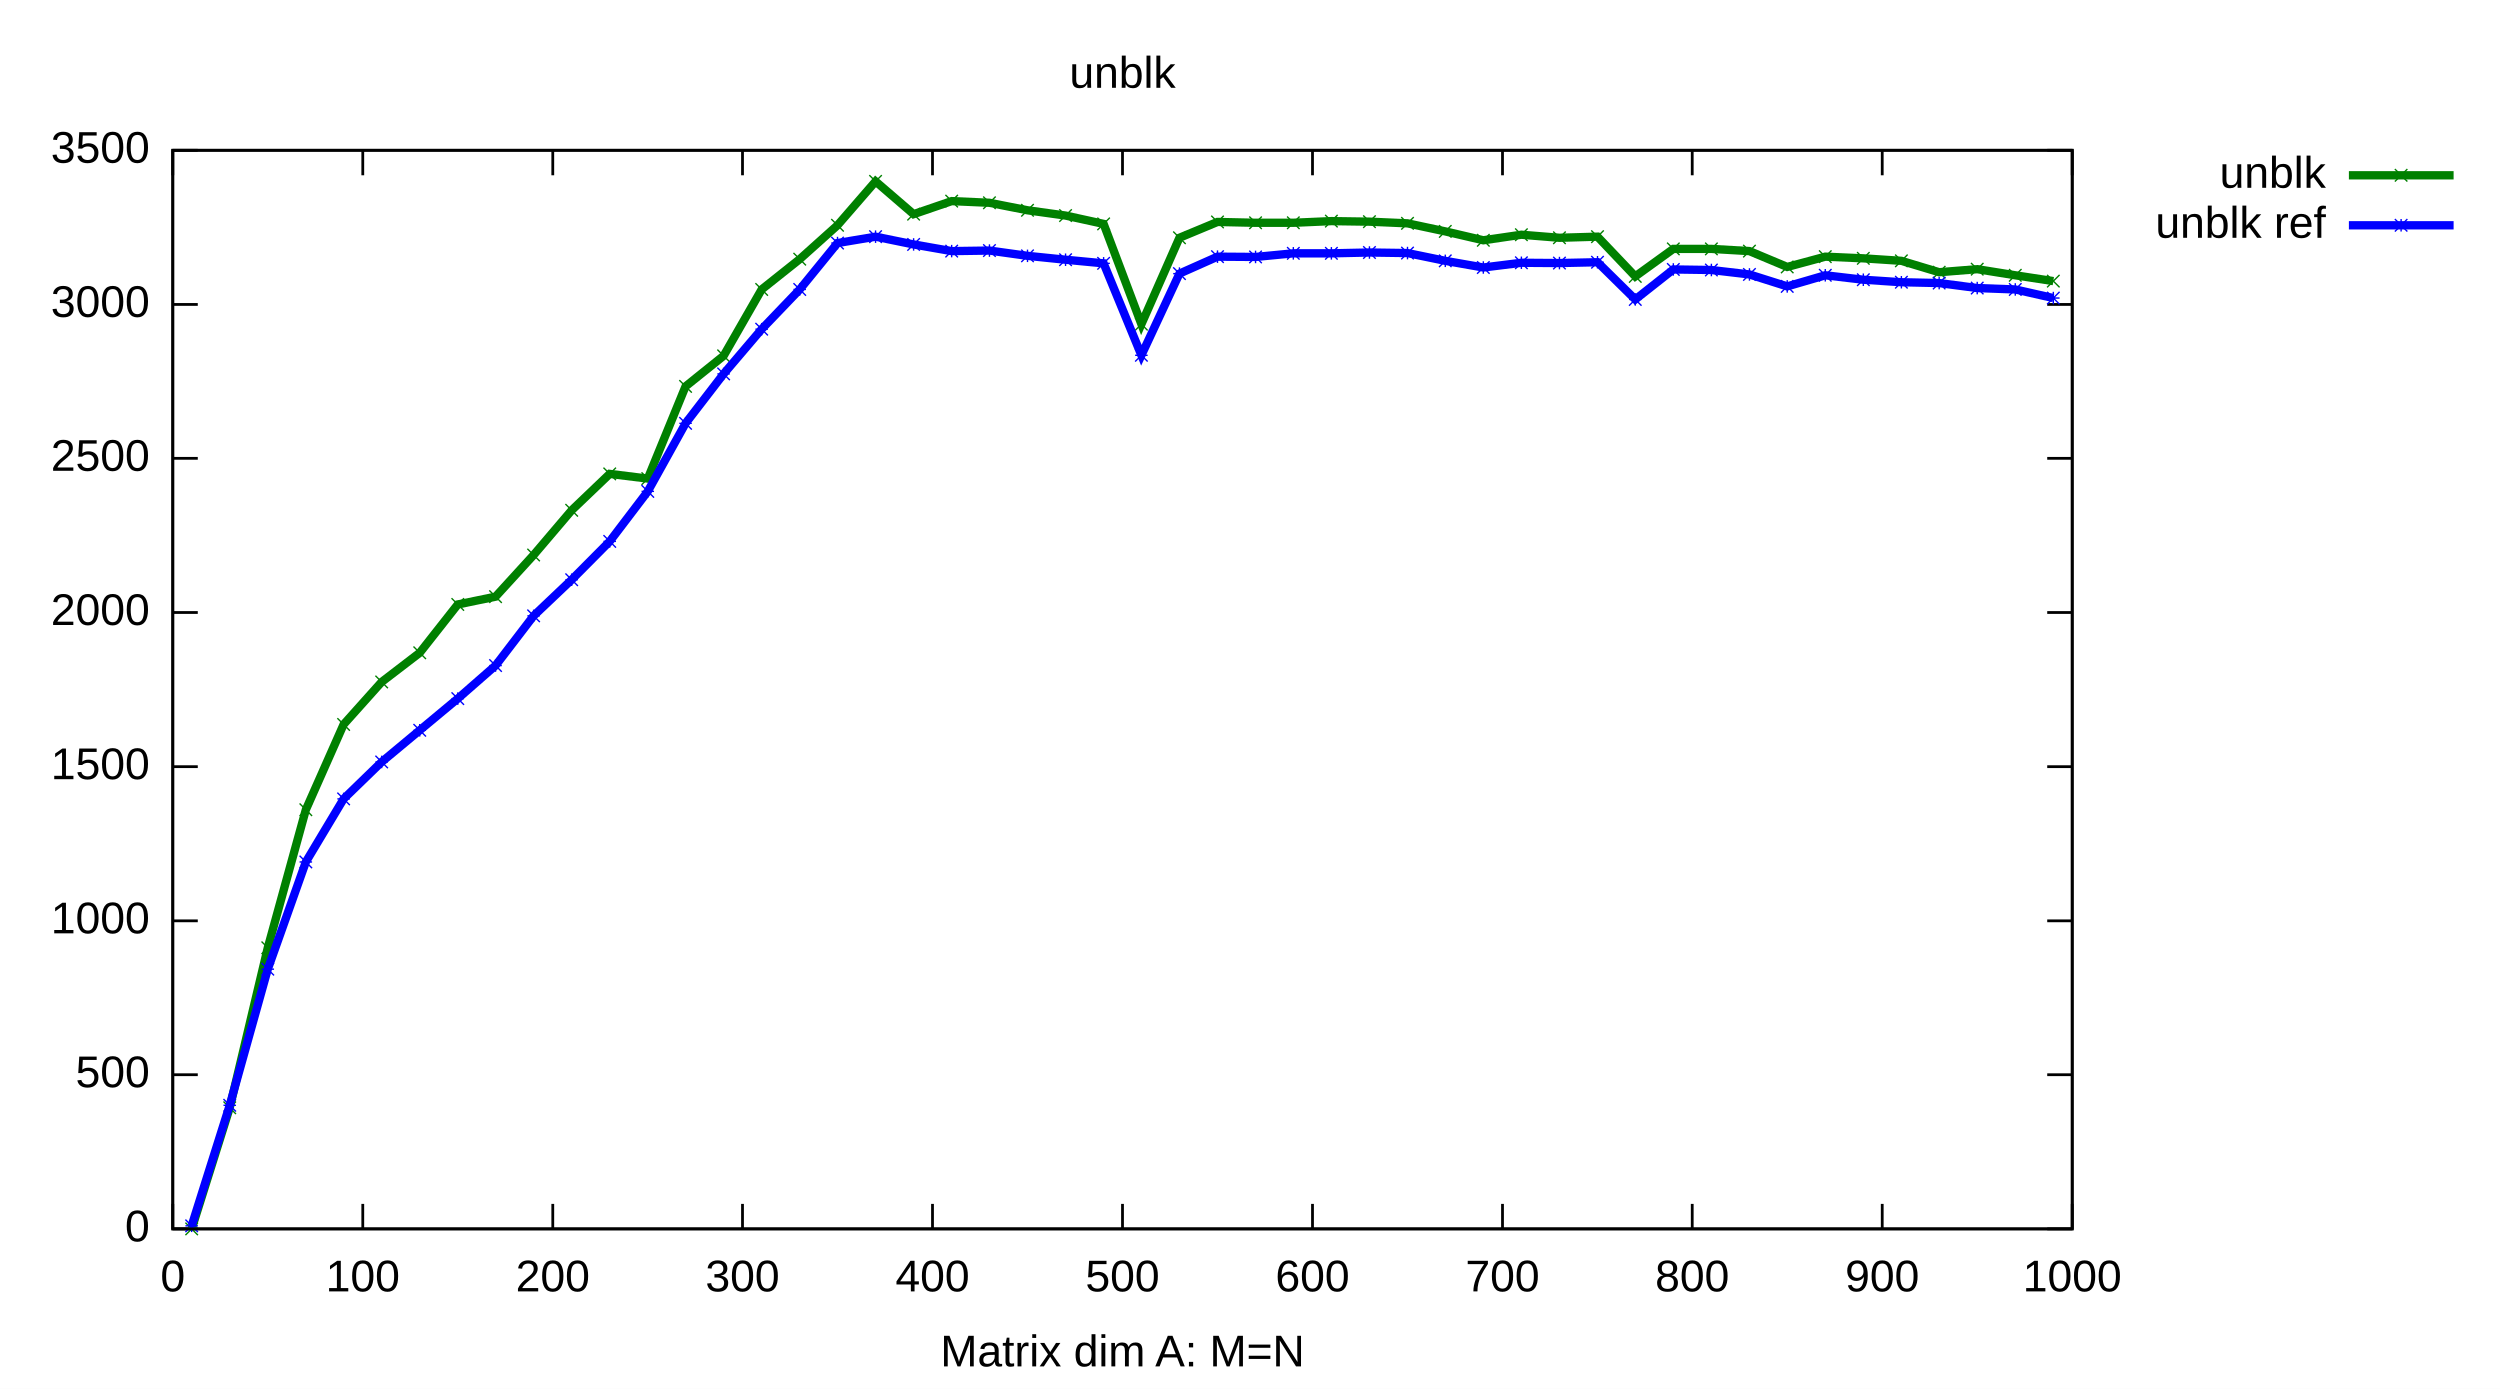
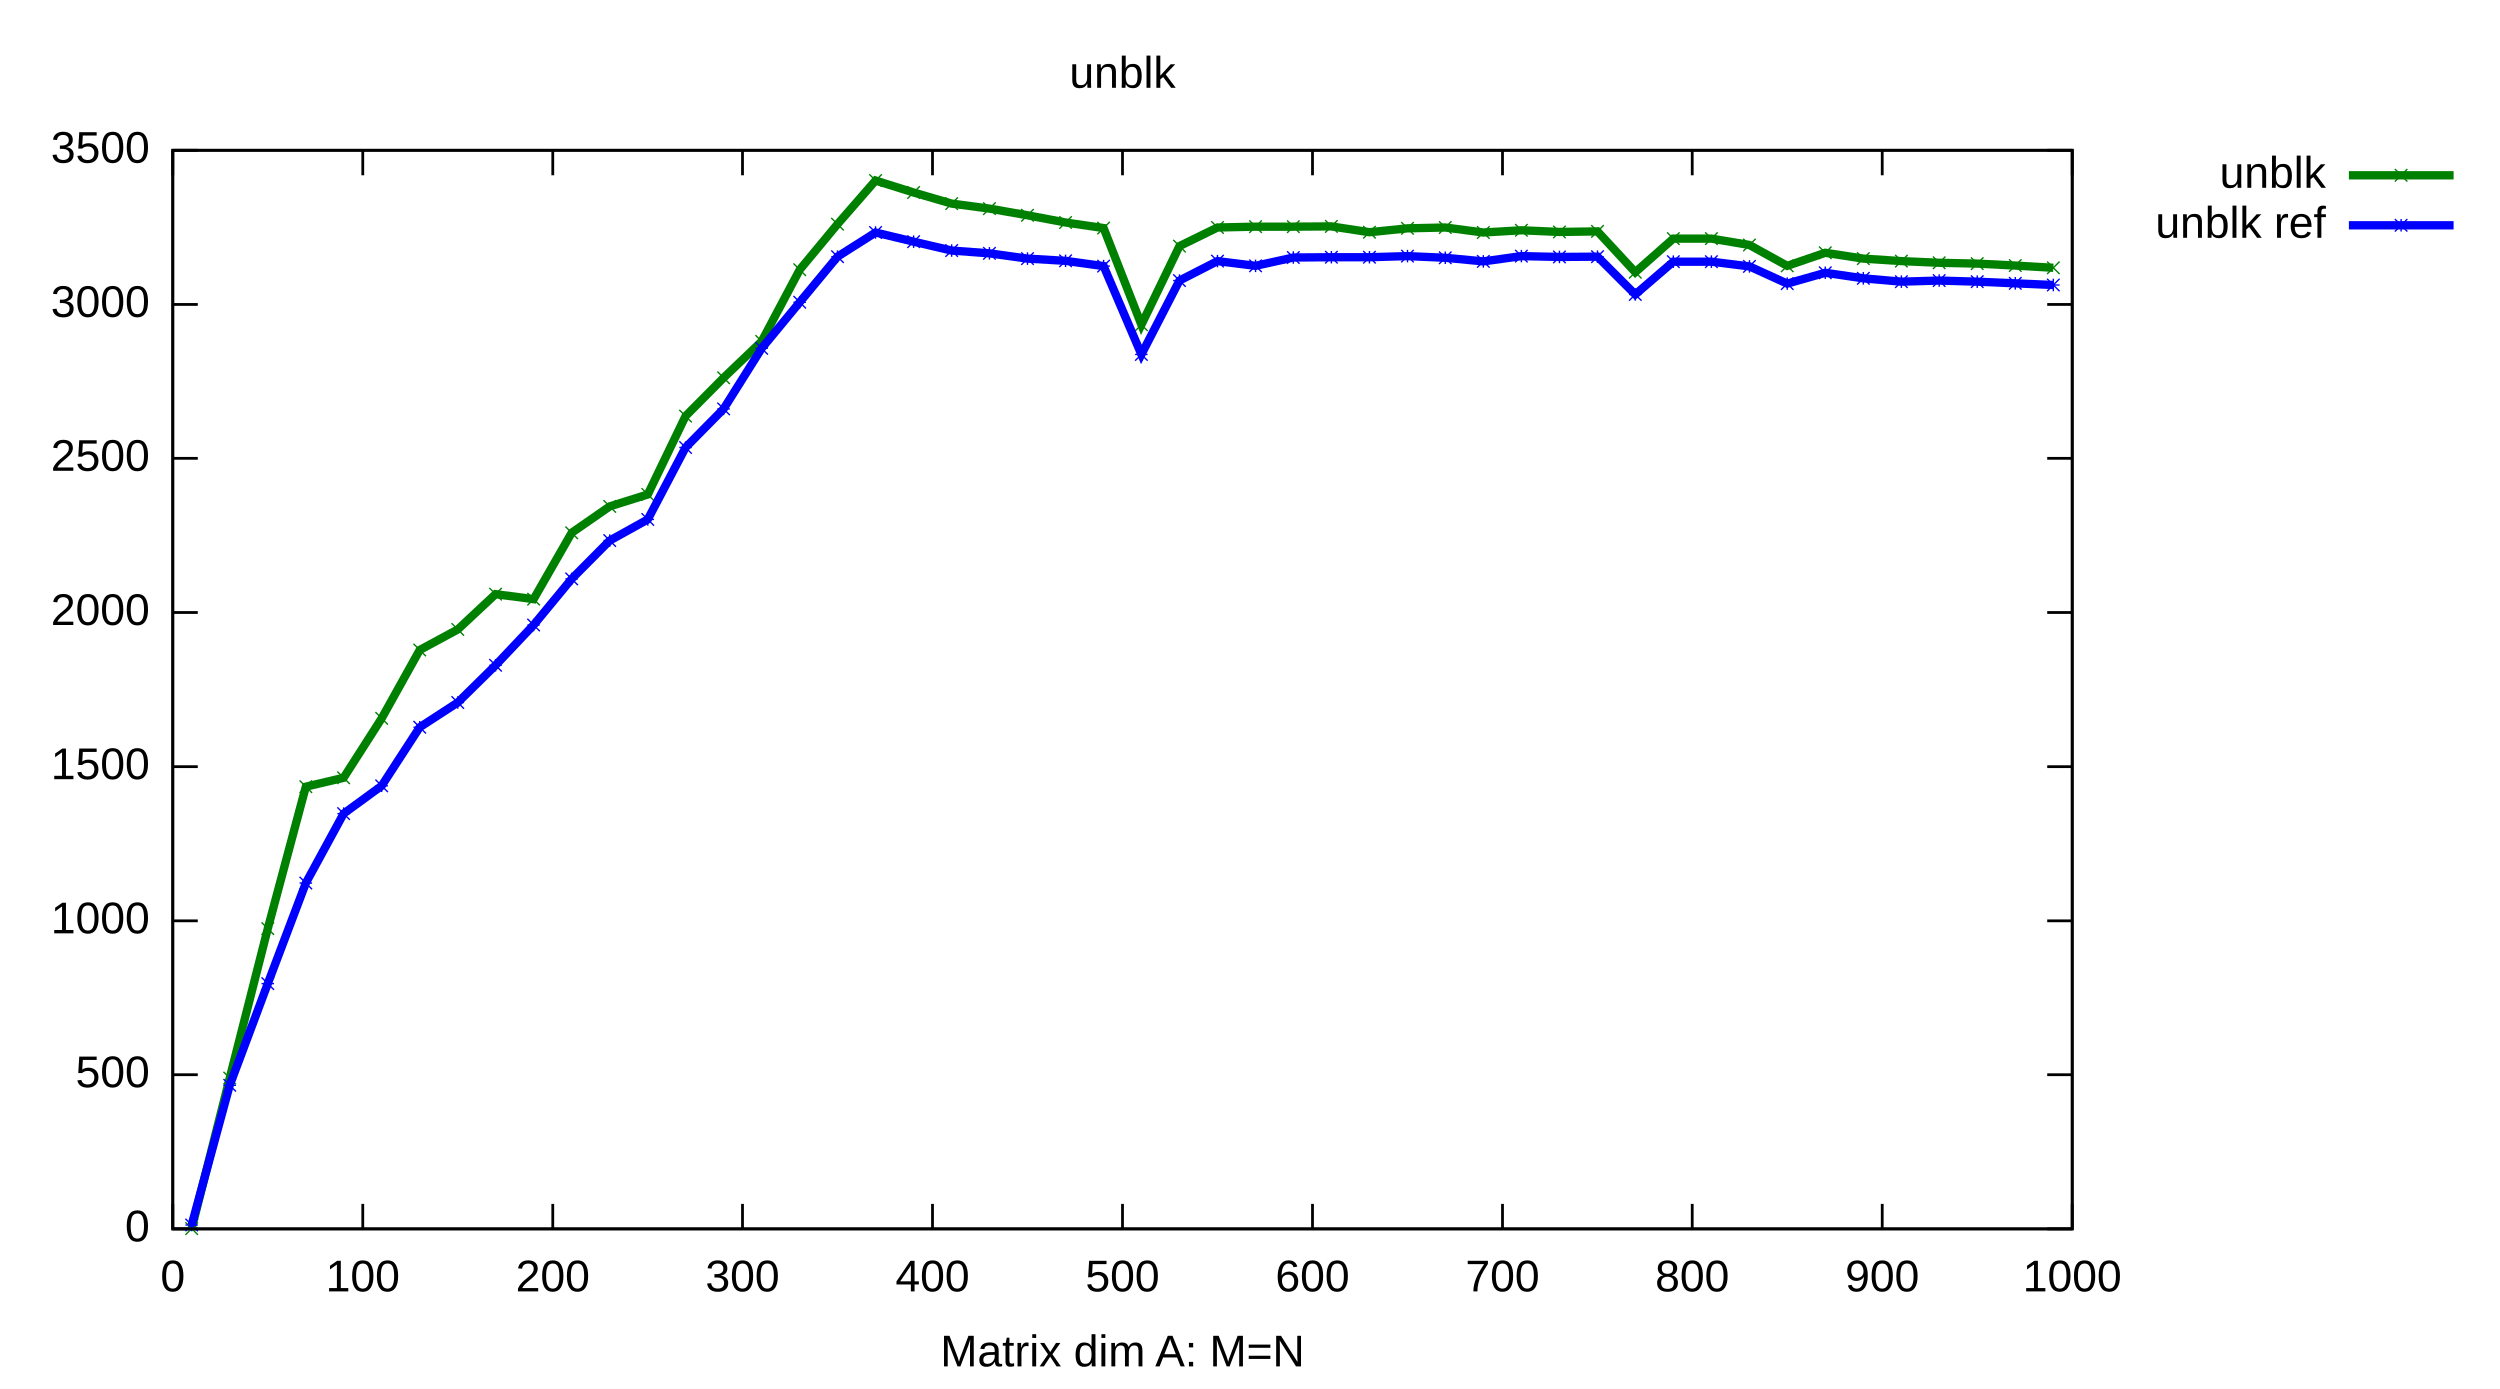
<svg xmlns="http://www.w3.org/2000/svg" xmlns:xlink="http://www.w3.org/1999/xlink" width="900" height="500" viewBox="0 0 900 500">
  <g id="gnuplot_canvas">
    <rect x="0" y="0" width="900" height="500" fill="#ffffff" />
    <defs>
      <circle id="gpDot" r="0.5" stroke-width="0.5" />
      <path id="gpPt0" stroke-width="0.222" stroke="currentColor" d="M-1,0 h2 M0,-1 v2" />
      <path id="gpPt1" stroke-width="0.222" stroke="currentColor" d="M-1,-1 L1,1 M1,-1 L-1,1" />
      <path id="gpPt2" stroke-width="0.222" stroke="currentColor" d="M-1,0 L1,0 M0,-1 L0,1 M-1,-1 L1,1 M-1,1 L1,-1" />
      <rect id="gpPt3" stroke-width="0.222" stroke="currentColor" x="-1" y="-1" width="2" height="2" />
      <rect id="gpPt4" stroke-width="0.222" stroke="currentColor" fill="currentColor" x="-1" y="-1" width="2" height="2" />
      <circle id="gpPt5" stroke-width="0.222" stroke="currentColor" cx="0" cy="0" r="1" />
      <use xlink:href="#gpPt5" id="gpPt6" fill="currentColor" stroke="none" />
      <path id="gpPt7" stroke-width="0.222" stroke="currentColor" d="M0,-1.33 L-1.33,0.67 L1.33,0.67 z" />
      <use xlink:href="#gpPt7" id="gpPt8" fill="currentColor" stroke="none" />
      <use xlink:href="#gpPt7" id="gpPt9" stroke="currentColor" transform="rotate(180)" />
      <use xlink:href="#gpPt9" id="gpPt10" fill="currentColor" stroke="none" />
      <use xlink:href="#gpPt3" id="gpPt11" stroke="currentColor" transform="rotate(45)" />
      <use xlink:href="#gpPt11" id="gpPt12" fill="currentColor" stroke="none" />
      <filter id="greybox" filterUnits="objectBoundingBox" x="0" y="0" height="1" width="1">
        <feFlood flood-color="lightgrey" flood-opacity="1" result="grey" />
        <feComposite in="SourceGraphic" in2="grey" operator="atop" />
      </filter>
    </defs>
    <g style="fill:none; color:#FFFFFF; stroke:currentColor; stroke-width:1.00; stroke-linecap:butt; stroke-linejoin:miter">
</g>
    <g style="fill:none; color:black; stroke:currentColor; stroke-width:1.00; stroke-linecap:butt; stroke-linejoin:miter">
      <path stroke="black" d="M62.2,442.4 L71.2,442.4 M746.0,442.4 L737.0,442.4  " />
      <g transform="translate(53.9,446.9)" style="stroke:none; fill:black; font-family:Arial; font-size:12.00pt; text-anchor:end">
        <text> 0</text>
      </g>
      <path stroke="black" d="M62.2,386.9 L71.2,386.9 M746.0,386.9 L737.0,386.9  " />
      <g transform="translate(53.9,391.4)" style="stroke:none; fill:black; font-family:Arial; font-size:12.00pt; text-anchor:end">
        <text> 500</text>
      </g>
      <path stroke="black" d="M62.2,331.5 L71.2,331.5 M746.0,331.5 L737.0,331.5  " />
      <g transform="translate(53.9,336.0)" style="stroke:none; fill:black; font-family:Arial; font-size:12.00pt; text-anchor:end">
        <text> 1000</text>
      </g>
      <path stroke="black" d="M62.2,276.0 L71.2,276.0 M746.0,276.0 L737.0,276.0  " />
      <g transform="translate(53.9,280.5)" style="stroke:none; fill:black; font-family:Arial; font-size:12.00pt; text-anchor:end">
        <text> 1500</text>
      </g>
      <path stroke="black" d="M62.2,220.5 L71.2,220.5 M746.0,220.5 L737.0,220.5  " />
      <g transform="translate(53.9,225.0)" style="stroke:none; fill:black; font-family:Arial; font-size:12.00pt; text-anchor:end">
        <text> 2000</text>
      </g>
      <path stroke="black" d="M62.2,165.0 L71.2,165.0 M746.0,165.0 L737.0,165.0  " />
      <g transform="translate(53.9,169.5)" style="stroke:none; fill:black; font-family:Arial; font-size:12.00pt; text-anchor:end">
        <text> 2500</text>
      </g>
      <path stroke="black" d="M62.2,109.6 L71.2,109.6 M746.0,109.6 L737.0,109.6  " />
      <g transform="translate(53.9,114.1)" style="stroke:none; fill:black; font-family:Arial; font-size:12.00pt; text-anchor:end">
        <text> 3000</text>
      </g>
      <path stroke="black" d="M62.2,54.1 L71.2,54.1 M746.0,54.1 L737.0,54.1  " />
      <g transform="translate(53.9,58.6)" style="stroke:none; fill:black; font-family:Arial; font-size:12.00pt; text-anchor:end">
        <text> 3500</text>
      </g>
      <path stroke="black" d="M62.2,442.4 L62.2,433.4 M62.2,54.1 L62.2,63.1  " />
      <g transform="translate(62.2,464.9)" style="stroke:none; fill:black; font-family:Arial; font-size:12.00pt; text-anchor:middle">
        <text> 0</text>
      </g>
      <path stroke="black" d="M130.6,442.4 L130.6,433.4 M130.6,54.1 L130.6,63.1  " />
      <g transform="translate(130.6,464.9)" style="stroke:none; fill:black; font-family:Arial; font-size:12.00pt; text-anchor:middle">
        <text> 100</text>
      </g>
      <path stroke="black" d="M199.0,442.4 L199.0,433.4 M199.0,54.1 L199.0,63.1  " />
      <g transform="translate(199.0,464.9)" style="stroke:none; fill:black; font-family:Arial; font-size:12.00pt; text-anchor:middle">
        <text> 200</text>
      </g>
      <path stroke="black" d="M267.3,442.4 L267.3,433.4 M267.3,54.1 L267.3,63.1  " />
      <g transform="translate(267.3,464.9)" style="stroke:none; fill:black; font-family:Arial; font-size:12.00pt; text-anchor:middle">
        <text> 300</text>
      </g>
      <path stroke="black" d="M335.7,442.4 L335.7,433.4 M335.7,54.1 L335.7,63.1  " />
      <g transform="translate(335.7,464.9)" style="stroke:none; fill:black; font-family:Arial; font-size:12.00pt; text-anchor:middle">
        <text> 400</text>
      </g>
      <path stroke="black" d="M404.1,442.4 L404.1,433.4 M404.1,54.1 L404.1,63.1  " />
      <g transform="translate(404.1,464.9)" style="stroke:none; fill:black; font-family:Arial; font-size:12.00pt; text-anchor:middle">
        <text> 500</text>
      </g>
      <path stroke="black" d="M472.5,442.4 L472.5,433.4 M472.5,54.1 L472.5,63.1  " />
      <g transform="translate(472.5,464.9)" style="stroke:none; fill:black; font-family:Arial; font-size:12.00pt; text-anchor:middle">
        <text> 600</text>
      </g>
      <path stroke="black" d="M540.9,442.4 L540.9,433.4 M540.9,54.1 L540.9,63.1  " />
      <g transform="translate(540.9,464.9)" style="stroke:none; fill:black; font-family:Arial; font-size:12.00pt; text-anchor:middle">
        <text> 700</text>
      </g>
      <path stroke="black" d="M609.2,442.4 L609.2,433.4 M609.2,54.1 L609.2,63.1  " />
      <g transform="translate(609.2,464.9)" style="stroke:none; fill:black; font-family:Arial; font-size:12.00pt; text-anchor:middle">
        <text> 800</text>
      </g>
      <path stroke="black" d="M677.6,442.4 L677.6,433.4 M677.6,54.1 L677.6,63.1  " />
      <g transform="translate(677.6,464.9)" style="stroke:none; fill:black; font-family:Arial; font-size:12.00pt; text-anchor:middle">
        <text> 900</text>
      </g>
      <path stroke="black" d="M746.0,442.4 L746.0,433.4 M746.0,54.1 L746.0,63.1  " />
      <g transform="translate(746.0,464.9)" style="stroke:none; fill:black; font-family:Arial; font-size:12.00pt; text-anchor:middle">
        <text> 1000</text>
      </g>
      <path stroke="black" d="M62.2,54.1 L62.2,442.4 L746.0,442.4 L746.0,54.1 L62.2,54.1 Z  " />
      <g transform="translate(404.1,491.9)" style="stroke:none; fill:black; font-family:Arial; font-size:12.00pt; text-anchor:middle">
        <text>Matrix dim A: M=N</text>
      </g>
      <g transform="translate(404.1,31.6)" style="stroke:none; fill:black; font-family:Arial; font-size:12.00pt; text-anchor:middle">
        <text>unblk</text>
      </g>
    </g>
    <g id="gnuplot_plot_1">
      <g style="fill:none; color:#FFFFFF; stroke:black; stroke-width:3.00; stroke-linecap:butt; stroke-linejoin:miter">
</g>
      <g style="fill:none; color:green; stroke:currentColor; stroke-width:3.00; stroke-linecap:butt; stroke-linejoin:miter">
        <g transform="translate(837.3,67.6)" style="stroke:none; fill:black; font-family:Arial; font-size:12.00pt; text-anchor:end">
          <text>unblk</text>
        </g>
-         <path d="M845.6,63.1 L883.3,63.1 M69.0,442.4 L82.7,398.8 L96.4,341.2 L110.1,291.5 L123.7,260.8 L137.4,245.5    L151.1,235.0 L164.8,217.6 L178.4,214.8 L192.1,199.8 L205.8,183.7 L219.5,170.6 L233.2,172.3 L246.8,139.1    L260.5,128.1 L274.2,104.2 L287.9,93.3 L301.5,81.1 L315.2,65.3 L328.9,77.1 L342.6,72.4 L356.2,73.0    L369.9,75.7 L383.6,77.6 L397.3,80.6 L410.9,116.7 L424.6,85.6 L438.3,79.9 L452.0,80.2 L465.6,80.2    L479.3,79.6 L493.0,79.8 L506.7,80.4 L520.3,83.3 L534.0,86.5 L547.7,84.5 L561.4,85.6 L575.1,85.2    L588.7,99.5 L602.4,89.6 L616.1,89.6 L629.8,90.4 L643.4,96.1 L657.1,92.4 L670.8,93.0 L684.5,93.9    L698.1,98.0 L711.8,96.9 L725.5,99.1 L739.2,101.2  " />
-         <use xlink:href="#gpPt1" transform="translate(69.0,442.4) scale(2.25)" />
-         <use xlink:href="#gpPt1" transform="translate(82.7,398.8) scale(2.25)" />
-         <use xlink:href="#gpPt1" transform="translate(96.4,341.2) scale(2.25)" />
-         <use xlink:href="#gpPt1" transform="translate(110.1,291.5) scale(2.25)" />
-         <use xlink:href="#gpPt1" transform="translate(123.7,260.8) scale(2.25)" />
-         <use xlink:href="#gpPt1" transform="translate(137.4,245.5) scale(2.25)" />
-         <use xlink:href="#gpPt1" transform="translate(151.1,235.0) scale(2.25)" />
-         <use xlink:href="#gpPt1" transform="translate(164.8,217.6) scale(2.25)" />
-         <use xlink:href="#gpPt1" transform="translate(178.4,214.8) scale(2.25)" />
-         <use xlink:href="#gpPt1" transform="translate(192.1,199.8) scale(2.25)" />
-         <use xlink:href="#gpPt1" transform="translate(205.8,183.7) scale(2.25)" />
-         <use xlink:href="#gpPt1" transform="translate(219.5,170.6) scale(2.25)" />
-         <use xlink:href="#gpPt1" transform="translate(233.2,172.3) scale(2.25)" />
-         <use xlink:href="#gpPt1" transform="translate(246.8,139.1) scale(2.25)" />
-         <use xlink:href="#gpPt1" transform="translate(260.5,128.1) scale(2.25)" />
-         <use xlink:href="#gpPt1" transform="translate(274.2,104.2) scale(2.25)" />
-         <use xlink:href="#gpPt1" transform="translate(287.9,93.3) scale(2.25)" />
-         <use xlink:href="#gpPt1" transform="translate(301.5,81.1) scale(2.25)" />
-         <use xlink:href="#gpPt1" transform="translate(315.2,65.3) scale(2.25)" />
-         <use xlink:href="#gpPt1" transform="translate(328.9,77.1) scale(2.25)" />
-         <use xlink:href="#gpPt1" transform="translate(342.6,72.4) scale(2.25)" />
-         <use xlink:href="#gpPt1" transform="translate(356.2,73.0) scale(2.25)" />
-         <use xlink:href="#gpPt1" transform="translate(369.9,75.7) scale(2.25)" />
-         <use xlink:href="#gpPt1" transform="translate(383.6,77.6) scale(2.25)" />
-         <use xlink:href="#gpPt1" transform="translate(397.3,80.6) scale(2.25)" />
-         <use xlink:href="#gpPt1" transform="translate(410.9,116.7) scale(2.25)" />
-         <use xlink:href="#gpPt1" transform="translate(424.6,85.6) scale(2.25)" />
-         <use xlink:href="#gpPt1" transform="translate(438.3,79.9) scale(2.25)" />
-         <use xlink:href="#gpPt1" transform="translate(452.0,80.2) scale(2.25)" />
-         <use xlink:href="#gpPt1" transform="translate(465.6,80.2) scale(2.25)" />
-         <use xlink:href="#gpPt1" transform="translate(479.3,79.6) scale(2.25)" />
-         <use xlink:href="#gpPt1" transform="translate(493.0,79.8) scale(2.25)" />
-         <use xlink:href="#gpPt1" transform="translate(506.7,80.4) scale(2.25)" />
-         <use xlink:href="#gpPt1" transform="translate(520.3,83.3) scale(2.25)" />
-         <use xlink:href="#gpPt1" transform="translate(534.0,86.5) scale(2.25)" />
-         <use xlink:href="#gpPt1" transform="translate(547.7,84.5) scale(2.25)" />
-         <use xlink:href="#gpPt1" transform="translate(561.4,85.6) scale(2.25)" />
-         <use xlink:href="#gpPt1" transform="translate(575.1,85.2) scale(2.25)" />
-         <use xlink:href="#gpPt1" transform="translate(588.7,99.5) scale(2.25)" />
-         <use xlink:href="#gpPt1" transform="translate(602.4,89.6) scale(2.25)" />
-         <use xlink:href="#gpPt1" transform="translate(616.1,89.6) scale(2.25)" />
-         <use xlink:href="#gpPt1" transform="translate(629.8,90.4) scale(2.25)" />
-         <use xlink:href="#gpPt1" transform="translate(643.4,96.1) scale(2.25)" />
-         <use xlink:href="#gpPt1" transform="translate(657.1,92.4) scale(2.25)" />
-         <use xlink:href="#gpPt1" transform="translate(670.8,93.0) scale(2.25)" />
-         <use xlink:href="#gpPt1" transform="translate(684.5,93.9) scale(2.25)" />
-         <use xlink:href="#gpPt1" transform="translate(698.1,98.0) scale(2.25)" />
-         <use xlink:href="#gpPt1" transform="translate(711.8,96.9) scale(2.25)" />
-         <use xlink:href="#gpPt1" transform="translate(725.5,99.1) scale(2.25)" />
-         <use xlink:href="#gpPt1" transform="translate(739.2,101.2) scale(2.25)" />
+         <path d="M845.6,63.1 L883.3,63.1 M69.0,442.3 L82.7,388.1 L96.4,334.3 L110.1,283.2 L123.7,280.0 L137.4,258.6    L151.1,234.0 L164.8,226.6 L178.4,213.9 L192.1,215.7 L205.8,191.8 L219.5,182.3 L233.2,178.0 L246.8,149.8    L260.5,136.0 L274.2,122.9 L287.9,97.1 L301.5,80.7 L315.2,65.0 L328.9,69.3 L342.6,73.3 L356.2,75.1    L369.9,77.5 L383.6,80.1 L397.3,82.1 L410.9,116.9 L424.6,88.6 L438.3,81.9 L452.0,81.6 L465.6,81.6    L479.3,81.5 L493.0,83.6 L506.7,82.2 L520.3,81.9 L534.0,83.7 L547.7,82.9 L561.4,83.5 L575.1,83.3    L588.7,98.0 L602.4,85.9 L616.1,85.9 L629.8,88.2 L643.4,95.7 L657.1,91.0 L670.8,93.1 L684.5,94.0    L698.1,94.6 L711.8,94.9 L725.5,95.6 L739.2,96.4  " />
+         <use xlink:href="#gpPt1" transform="translate(69.0,442.3) scale(2.25)" />
+         <use xlink:href="#gpPt1" transform="translate(82.7,388.1) scale(2.25)" />
+         <use xlink:href="#gpPt1" transform="translate(96.4,334.3) scale(2.25)" />
+         <use xlink:href="#gpPt1" transform="translate(110.1,283.2) scale(2.25)" />
+         <use xlink:href="#gpPt1" transform="translate(123.7,280.0) scale(2.25)" />
+         <use xlink:href="#gpPt1" transform="translate(137.4,258.6) scale(2.25)" />
+         <use xlink:href="#gpPt1" transform="translate(151.1,234.0) scale(2.25)" />
+         <use xlink:href="#gpPt1" transform="translate(164.8,226.6) scale(2.25)" />
+         <use xlink:href="#gpPt1" transform="translate(178.4,213.9) scale(2.25)" />
+         <use xlink:href="#gpPt1" transform="translate(192.1,215.7) scale(2.25)" />
+         <use xlink:href="#gpPt1" transform="translate(205.8,191.8) scale(2.25)" />
+         <use xlink:href="#gpPt1" transform="translate(219.5,182.3) scale(2.25)" />
+         <use xlink:href="#gpPt1" transform="translate(233.2,178.0) scale(2.25)" />
+         <use xlink:href="#gpPt1" transform="translate(246.8,149.8) scale(2.25)" />
+         <use xlink:href="#gpPt1" transform="translate(260.5,136.0) scale(2.25)" />
+         <use xlink:href="#gpPt1" transform="translate(274.2,122.9) scale(2.25)" />
+         <use xlink:href="#gpPt1" transform="translate(287.9,97.1) scale(2.25)" />
+         <use xlink:href="#gpPt1" transform="translate(301.5,80.7) scale(2.25)" />
+         <use xlink:href="#gpPt1" transform="translate(315.2,65.0) scale(2.25)" />
+         <use xlink:href="#gpPt1" transform="translate(328.9,69.3) scale(2.25)" />
+         <use xlink:href="#gpPt1" transform="translate(342.6,73.3) scale(2.25)" />
+         <use xlink:href="#gpPt1" transform="translate(356.2,75.1) scale(2.25)" />
+         <use xlink:href="#gpPt1" transform="translate(369.9,77.5) scale(2.25)" />
+         <use xlink:href="#gpPt1" transform="translate(383.6,80.1) scale(2.25)" />
+         <use xlink:href="#gpPt1" transform="translate(397.3,82.1) scale(2.25)" />
+         <use xlink:href="#gpPt1" transform="translate(410.9,116.9) scale(2.25)" />
+         <use xlink:href="#gpPt1" transform="translate(424.6,88.6) scale(2.25)" />
+         <use xlink:href="#gpPt1" transform="translate(438.3,81.9) scale(2.25)" />
+         <use xlink:href="#gpPt1" transform="translate(452.0,81.6) scale(2.25)" />
+         <use xlink:href="#gpPt1" transform="translate(465.6,81.6) scale(2.25)" />
+         <use xlink:href="#gpPt1" transform="translate(479.3,81.5) scale(2.25)" />
+         <use xlink:href="#gpPt1" transform="translate(493.0,83.6) scale(2.25)" />
+         <use xlink:href="#gpPt1" transform="translate(506.7,82.2) scale(2.25)" />
+         <use xlink:href="#gpPt1" transform="translate(520.3,81.9) scale(2.25)" />
+         <use xlink:href="#gpPt1" transform="translate(534.0,83.7) scale(2.25)" />
+         <use xlink:href="#gpPt1" transform="translate(547.7,82.9) scale(2.25)" />
+         <use xlink:href="#gpPt1" transform="translate(561.4,83.5) scale(2.25)" />
+         <use xlink:href="#gpPt1" transform="translate(575.1,83.3) scale(2.25)" />
+         <use xlink:href="#gpPt1" transform="translate(588.7,98.0) scale(2.25)" />
+         <use xlink:href="#gpPt1" transform="translate(602.4,85.9) scale(2.25)" />
+         <use xlink:href="#gpPt1" transform="translate(616.1,85.9) scale(2.25)" />
+         <use xlink:href="#gpPt1" transform="translate(629.8,88.2) scale(2.25)" />
+         <use xlink:href="#gpPt1" transform="translate(643.4,95.7) scale(2.25)" />
+         <use xlink:href="#gpPt1" transform="translate(657.1,91.0) scale(2.25)" />
+         <use xlink:href="#gpPt1" transform="translate(670.8,93.1) scale(2.25)" />
+         <use xlink:href="#gpPt1" transform="translate(684.5,94.0) scale(2.25)" />
+         <use xlink:href="#gpPt1" transform="translate(698.1,94.6) scale(2.25)" />
+         <use xlink:href="#gpPt1" transform="translate(711.8,94.9) scale(2.25)" />
+         <use xlink:href="#gpPt1" transform="translate(725.5,95.6) scale(2.25)" />
+         <use xlink:href="#gpPt1" transform="translate(739.2,96.4) scale(2.25)" />
        <use xlink:href="#gpPt1" transform="translate(864.4,63.1) scale(2.25)" />
      </g>
    </g>
    <g id="gnuplot_plot_2">
      <g style="fill:none; color:blue; stroke:currentColor; stroke-width:3.00; stroke-linecap:butt; stroke-linejoin:miter">
        <g transform="translate(837.3,85.6)" style="stroke:none; fill:black; font-family:Arial; font-size:12.00pt; text-anchor:end">
          <text>unblk ref</text>
        </g>
-         <path d="M845.6,81.1 L883.3,81.1 M69.0,441.3 L82.7,397.9 L96.4,348.9 L110.1,310.3 L123.7,287.6 L137.4,274.3    L151.1,262.9 L164.8,251.5 L178.4,239.6 L192.1,221.7 L205.8,208.7 L219.5,194.9 L233.2,176.9 L246.8,152.4    L260.5,134.6 L274.2,118.5 L287.9,104.2 L301.5,87.5 L315.2,85.2 L328.9,88.0 L342.6,90.4 L356.2,90.2    L369.9,92.1 L383.6,93.5 L397.3,94.8 L410.9,127.9 L424.6,98.5 L438.3,92.4 L452.0,92.5 L465.6,91.2    L479.3,91.2 L493.0,90.9 L506.7,91.1 L520.3,93.9 L534.0,96.3 L547.7,94.6 L561.4,94.7 L575.1,94.4    L588.7,107.8 L602.4,97.0 L616.1,97.2 L629.8,98.8 L643.4,103.1 L657.1,99.1 L670.8,100.7 L684.5,101.6    L698.1,101.9 L711.8,103.7 L725.5,104.2 L739.2,107.3  " />
-         <use xlink:href="#gpPt2" transform="translate(69.0,441.3) scale(2.25)" />
-         <use xlink:href="#gpPt2" transform="translate(82.7,397.9) scale(2.25)" />
-         <use xlink:href="#gpPt2" transform="translate(96.4,348.9) scale(2.25)" />
-         <use xlink:href="#gpPt2" transform="translate(110.1,310.3) scale(2.25)" />
-         <use xlink:href="#gpPt2" transform="translate(123.7,287.6) scale(2.25)" />
-         <use xlink:href="#gpPt2" transform="translate(137.4,274.3) scale(2.25)" />
-         <use xlink:href="#gpPt2" transform="translate(151.1,262.9) scale(2.25)" />
-         <use xlink:href="#gpPt2" transform="translate(164.8,251.5) scale(2.25)" />
-         <use xlink:href="#gpPt2" transform="translate(178.4,239.6) scale(2.25)" />
-         <use xlink:href="#gpPt2" transform="translate(192.1,221.7) scale(2.25)" />
-         <use xlink:href="#gpPt2" transform="translate(205.8,208.7) scale(2.25)" />
-         <use xlink:href="#gpPt2" transform="translate(219.5,194.9) scale(2.25)" />
-         <use xlink:href="#gpPt2" transform="translate(233.2,176.9) scale(2.25)" />
-         <use xlink:href="#gpPt2" transform="translate(246.8,152.4) scale(2.25)" />
-         <use xlink:href="#gpPt2" transform="translate(260.5,134.6) scale(2.25)" />
-         <use xlink:href="#gpPt2" transform="translate(274.2,118.5) scale(2.25)" />
-         <use xlink:href="#gpPt2" transform="translate(287.9,104.2) scale(2.25)" />
-         <use xlink:href="#gpPt2" transform="translate(301.5,87.5) scale(2.25)" />
-         <use xlink:href="#gpPt2" transform="translate(315.2,85.2) scale(2.25)" />
-         <use xlink:href="#gpPt2" transform="translate(328.9,88.0) scale(2.25)" />
-         <use xlink:href="#gpPt2" transform="translate(342.6,90.4) scale(2.25)" />
-         <use xlink:href="#gpPt2" transform="translate(356.2,90.2) scale(2.25)" />
-         <use xlink:href="#gpPt2" transform="translate(369.9,92.1) scale(2.25)" />
-         <use xlink:href="#gpPt2" transform="translate(383.6,93.5) scale(2.25)" />
-         <use xlink:href="#gpPt2" transform="translate(397.3,94.8) scale(2.25)" />
-         <use xlink:href="#gpPt2" transform="translate(410.9,127.9) scale(2.25)" />
-         <use xlink:href="#gpPt2" transform="translate(424.6,98.5) scale(2.25)" />
-         <use xlink:href="#gpPt2" transform="translate(438.3,92.4) scale(2.25)" />
-         <use xlink:href="#gpPt2" transform="translate(452.0,92.5) scale(2.25)" />
-         <use xlink:href="#gpPt2" transform="translate(465.6,91.2) scale(2.25)" />
-         <use xlink:href="#gpPt2" transform="translate(479.3,91.2) scale(2.25)" />
-         <use xlink:href="#gpPt2" transform="translate(493.0,90.9) scale(2.25)" />
-         <use xlink:href="#gpPt2" transform="translate(506.7,91.1) scale(2.25)" />
-         <use xlink:href="#gpPt2" transform="translate(520.3,93.9) scale(2.25)" />
-         <use xlink:href="#gpPt2" transform="translate(534.0,96.3) scale(2.25)" />
-         <use xlink:href="#gpPt2" transform="translate(547.7,94.6) scale(2.25)" />
-         <use xlink:href="#gpPt2" transform="translate(561.4,94.7) scale(2.25)" />
-         <use xlink:href="#gpPt2" transform="translate(575.1,94.4) scale(2.25)" />
-         <use xlink:href="#gpPt2" transform="translate(588.7,107.8) scale(2.25)" />
-         <use xlink:href="#gpPt2" transform="translate(602.4,97.0) scale(2.25)" />
-         <use xlink:href="#gpPt2" transform="translate(616.1,97.2) scale(2.25)" />
-         <use xlink:href="#gpPt2" transform="translate(629.8,98.8) scale(2.25)" />
-         <use xlink:href="#gpPt2" transform="translate(643.4,103.1) scale(2.25)" />
-         <use xlink:href="#gpPt2" transform="translate(657.1,99.1) scale(2.25)" />
-         <use xlink:href="#gpPt2" transform="translate(670.8,100.7) scale(2.25)" />
-         <use xlink:href="#gpPt2" transform="translate(684.5,101.6) scale(2.25)" />
-         <use xlink:href="#gpPt2" transform="translate(698.1,101.9) scale(2.25)" />
-         <use xlink:href="#gpPt2" transform="translate(711.8,103.7) scale(2.25)" />
-         <use xlink:href="#gpPt2" transform="translate(725.5,104.2) scale(2.25)" />
-         <use xlink:href="#gpPt2" transform="translate(739.2,107.3) scale(2.25)" />
+         <path d="M845.6,81.1 L883.3,81.1 M69.0,441.0 L82.7,390.7 L96.4,354.1 L110.1,317.9 L123.7,292.9 L137.4,282.9    L151.1,261.8 L164.8,252.9 L178.4,239.5 L192.1,225.0 L205.8,208.4 L219.5,194.6 L233.2,187.0 L246.8,161.1    L260.5,147.2 L274.2,125.4 L287.9,108.8 L301.5,92.4 L315.2,83.7 L328.9,87.0 L342.6,90.2 L356.2,91.2    L369.9,93.1 L383.6,93.9 L397.3,95.8 L410.9,127.6 L424.6,101.0 L438.3,94.0 L452.0,95.7 L465.6,92.7    L479.3,92.6 L493.0,92.6 L506.7,92.2 L520.3,92.8 L534.0,94.1 L547.7,92.2 L561.4,92.5 L575.1,92.4    L588.7,106.0 L602.4,94.2 L616.1,94.2 L629.8,95.9 L643.4,102.1 L657.1,98.2 L670.8,100.2 L684.5,101.4    L698.1,101.0 L711.8,101.4 L725.5,102.0 L739.2,102.6  " />
+         <use xlink:href="#gpPt2" transform="translate(69.0,441.0) scale(2.25)" />
+         <use xlink:href="#gpPt2" transform="translate(82.7,390.7) scale(2.25)" />
+         <use xlink:href="#gpPt2" transform="translate(96.4,354.1) scale(2.25)" />
+         <use xlink:href="#gpPt2" transform="translate(110.1,317.9) scale(2.25)" />
+         <use xlink:href="#gpPt2" transform="translate(123.7,292.9) scale(2.25)" />
+         <use xlink:href="#gpPt2" transform="translate(137.4,282.9) scale(2.25)" />
+         <use xlink:href="#gpPt2" transform="translate(151.1,261.8) scale(2.25)" />
+         <use xlink:href="#gpPt2" transform="translate(164.8,252.9) scale(2.25)" />
+         <use xlink:href="#gpPt2" transform="translate(178.4,239.5) scale(2.25)" />
+         <use xlink:href="#gpPt2" transform="translate(192.1,225.0) scale(2.25)" />
+         <use xlink:href="#gpPt2" transform="translate(205.8,208.4) scale(2.25)" />
+         <use xlink:href="#gpPt2" transform="translate(219.5,194.6) scale(2.25)" />
+         <use xlink:href="#gpPt2" transform="translate(233.2,187.0) scale(2.25)" />
+         <use xlink:href="#gpPt2" transform="translate(246.8,161.1) scale(2.25)" />
+         <use xlink:href="#gpPt2" transform="translate(260.5,147.2) scale(2.25)" />
+         <use xlink:href="#gpPt2" transform="translate(274.2,125.4) scale(2.25)" />
+         <use xlink:href="#gpPt2" transform="translate(287.9,108.8) scale(2.25)" />
+         <use xlink:href="#gpPt2" transform="translate(301.5,92.4) scale(2.25)" />
+         <use xlink:href="#gpPt2" transform="translate(315.2,83.7) scale(2.25)" />
+         <use xlink:href="#gpPt2" transform="translate(328.9,87.0) scale(2.25)" />
+         <use xlink:href="#gpPt2" transform="translate(342.6,90.2) scale(2.25)" />
+         <use xlink:href="#gpPt2" transform="translate(356.2,91.2) scale(2.25)" />
+         <use xlink:href="#gpPt2" transform="translate(369.9,93.1) scale(2.25)" />
+         <use xlink:href="#gpPt2" transform="translate(383.6,93.9) scale(2.25)" />
+         <use xlink:href="#gpPt2" transform="translate(397.3,95.8) scale(2.25)" />
+         <use xlink:href="#gpPt2" transform="translate(410.9,127.6) scale(2.25)" />
+         <use xlink:href="#gpPt2" transform="translate(424.6,101.0) scale(2.25)" />
+         <use xlink:href="#gpPt2" transform="translate(438.3,94.0) scale(2.25)" />
+         <use xlink:href="#gpPt2" transform="translate(452.0,95.7) scale(2.25)" />
+         <use xlink:href="#gpPt2" transform="translate(465.6,92.7) scale(2.25)" />
+         <use xlink:href="#gpPt2" transform="translate(479.3,92.6) scale(2.25)" />
+         <use xlink:href="#gpPt2" transform="translate(493.0,92.6) scale(2.25)" />
+         <use xlink:href="#gpPt2" transform="translate(506.7,92.2) scale(2.25)" />
+         <use xlink:href="#gpPt2" transform="translate(520.3,92.8) scale(2.25)" />
+         <use xlink:href="#gpPt2" transform="translate(534.0,94.1) scale(2.25)" />
+         <use xlink:href="#gpPt2" transform="translate(547.7,92.2) scale(2.25)" />
+         <use xlink:href="#gpPt2" transform="translate(561.4,92.5) scale(2.25)" />
+         <use xlink:href="#gpPt2" transform="translate(575.1,92.4) scale(2.25)" />
+         <use xlink:href="#gpPt2" transform="translate(588.7,106.0) scale(2.25)" />
+         <use xlink:href="#gpPt2" transform="translate(602.4,94.2) scale(2.25)" />
+         <use xlink:href="#gpPt2" transform="translate(616.1,94.2) scale(2.25)" />
+         <use xlink:href="#gpPt2" transform="translate(629.8,95.9) scale(2.25)" />
+         <use xlink:href="#gpPt2" transform="translate(643.4,102.1) scale(2.25)" />
+         <use xlink:href="#gpPt2" transform="translate(657.1,98.2) scale(2.25)" />
+         <use xlink:href="#gpPt2" transform="translate(670.8,100.2) scale(2.25)" />
+         <use xlink:href="#gpPt2" transform="translate(684.5,101.4) scale(2.25)" />
+         <use xlink:href="#gpPt2" transform="translate(698.1,101.0) scale(2.25)" />
+         <use xlink:href="#gpPt2" transform="translate(711.8,101.4) scale(2.25)" />
+         <use xlink:href="#gpPt2" transform="translate(725.5,102.0) scale(2.25)" />
+         <use xlink:href="#gpPt2" transform="translate(739.2,102.6) scale(2.25)" />
        <use xlink:href="#gpPt2" transform="translate(864.4,81.1) scale(2.25)" />
      </g>
    </g>
    <g style="fill:none; color:#FFFFFF; stroke:currentColor; stroke-width:1.00; stroke-linecap:butt; stroke-linejoin:miter">
</g>
    <g style="fill:none; color:black; stroke:currentColor; stroke-width:1.00; stroke-linecap:butt; stroke-linejoin:miter">
      <path stroke="black" d="M62.2,54.1 L62.2,442.4 L746.0,442.4 L746.0,54.1 L62.2,54.1 Z  " />
    </g>
  </g>
</svg>
